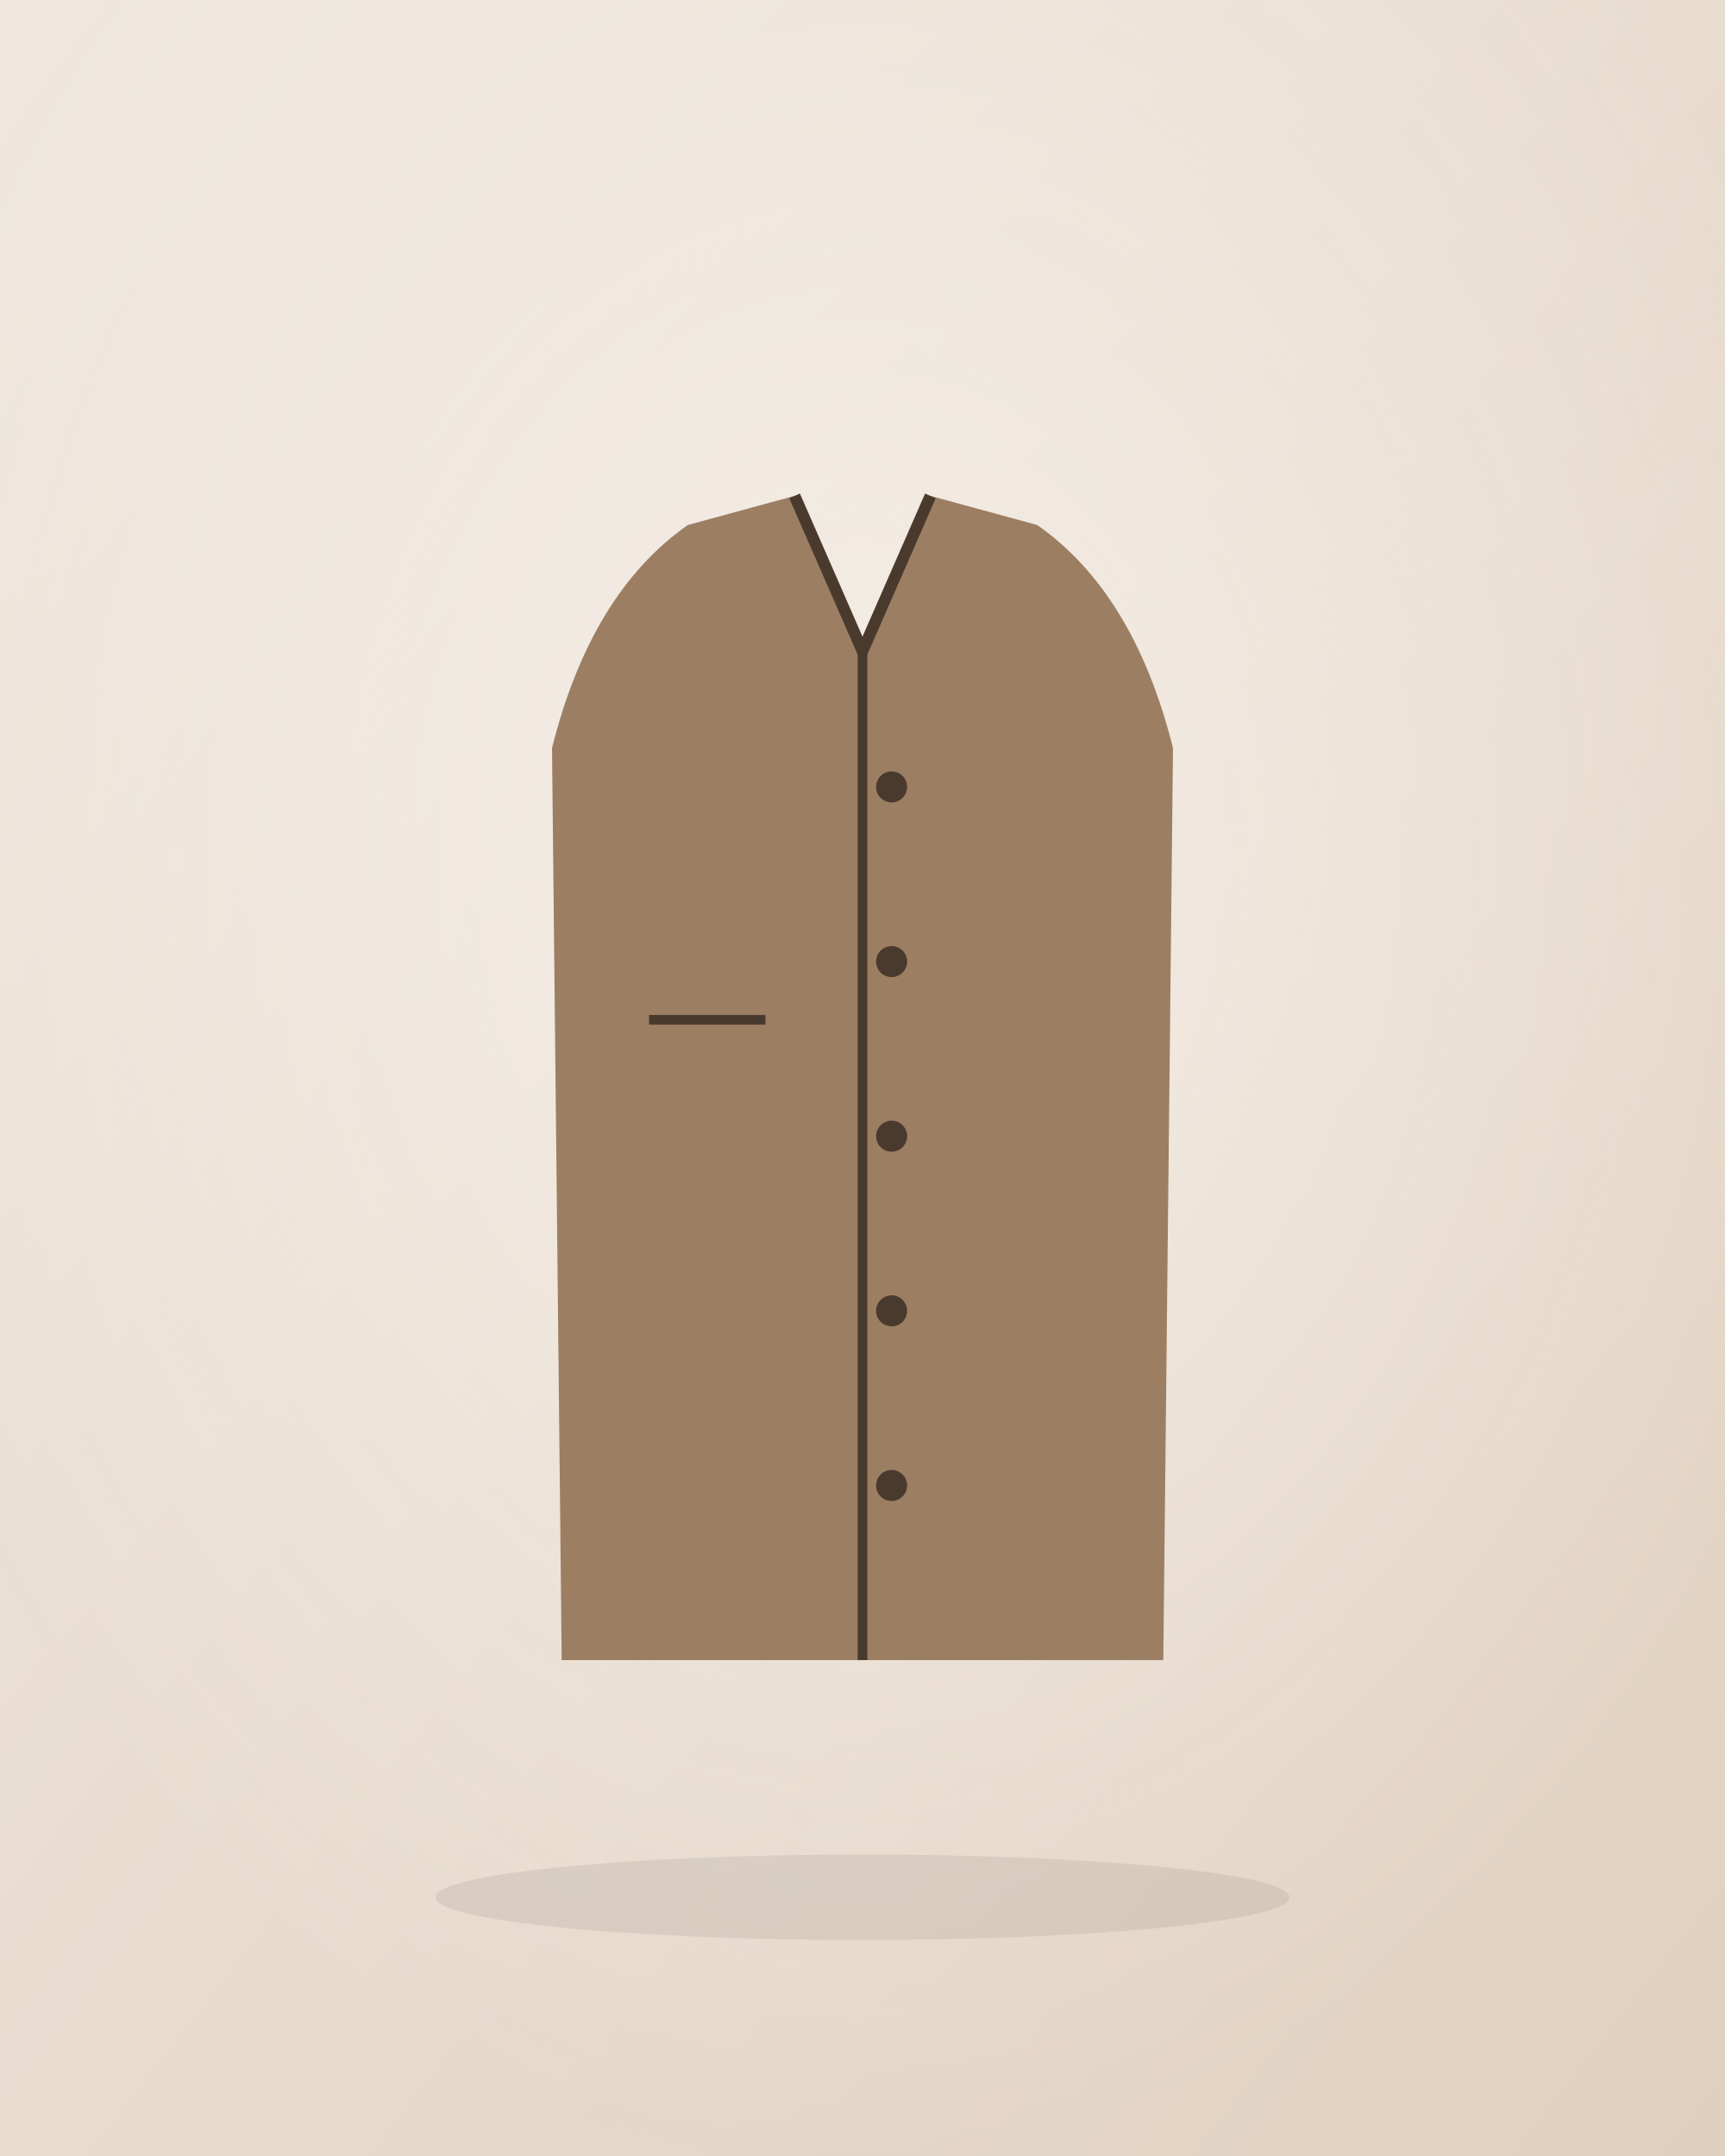
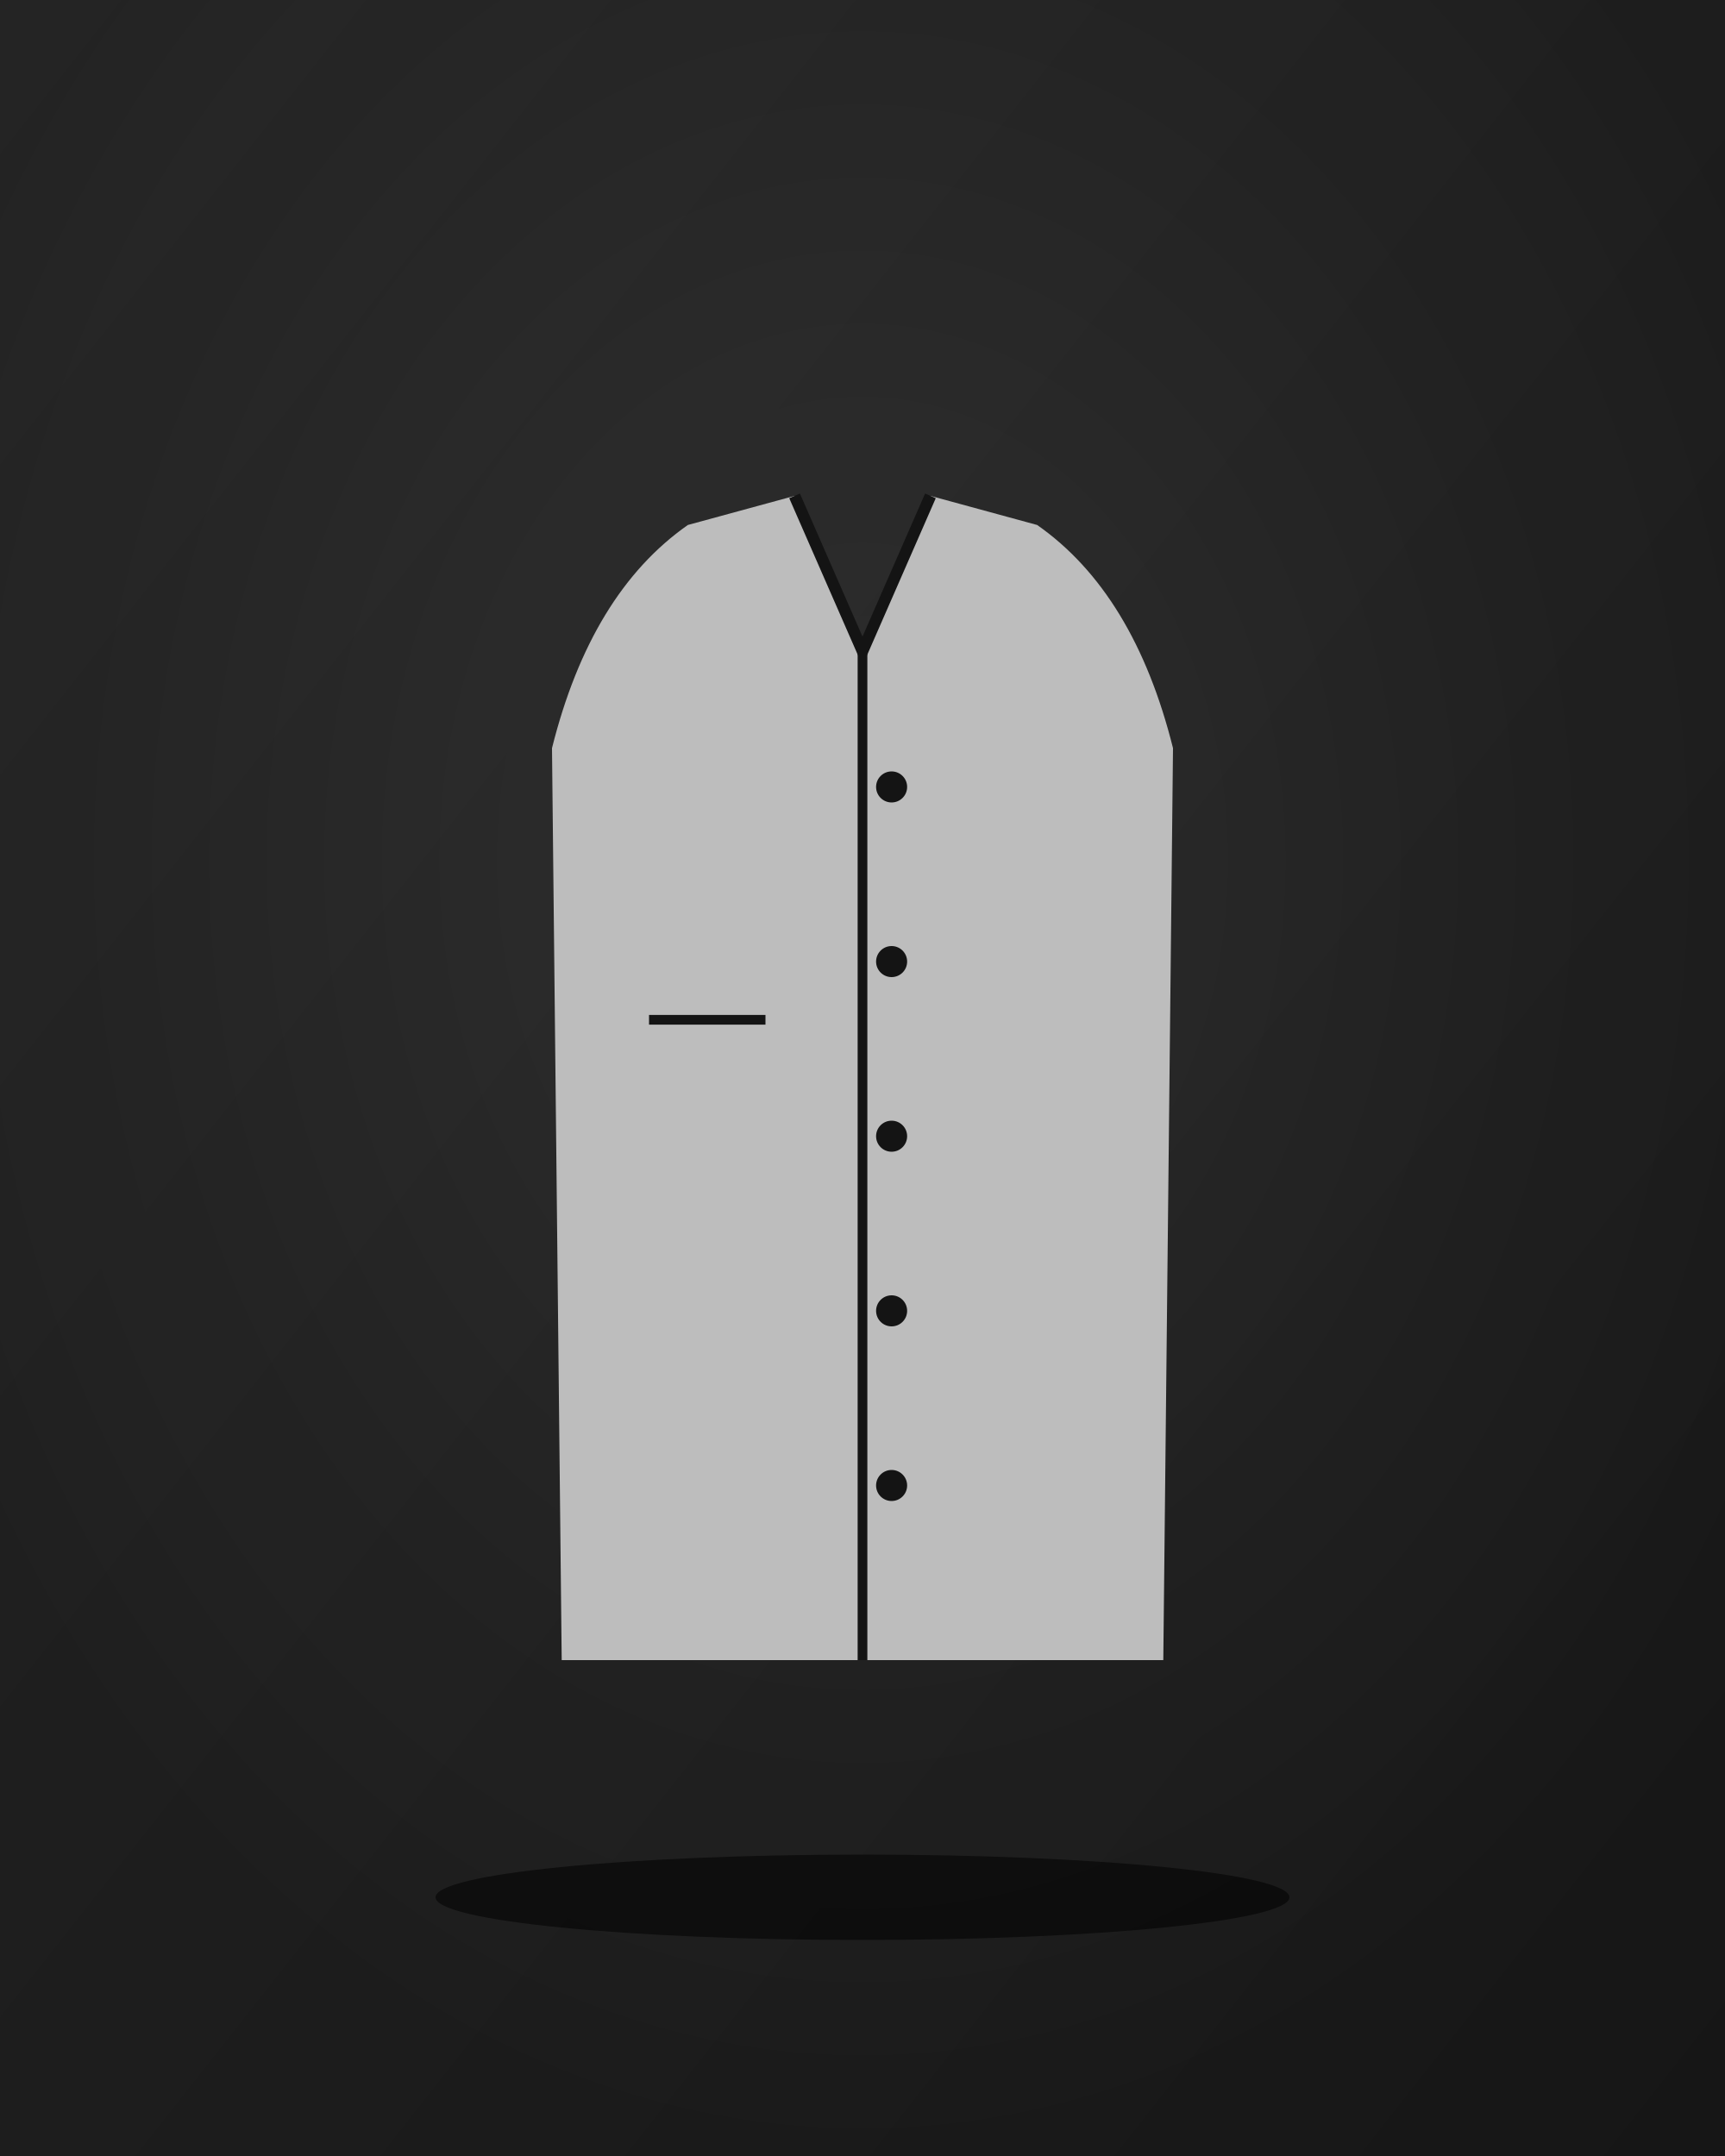
<svg xmlns="http://www.w3.org/2000/svg" viewBox="0 0 800 1000" width="800" height="1000">
  <defs>
    <linearGradient id="bg" x1="0" y1="0" x2="1" y2="1">
-       <stop offset="0" stop-color="#F0E8DF" />
-       <stop offset="1" stop-color="#E0D0BF" />
+       <stop offset="0" stop-color="#242424" />
+       <stop offset="1" stop-color="#161616" />
    </linearGradient>
    <radialGradient id="glow" cx="0.5" cy="0.4" r="0.6">
-       <stop offset="0" stop-color="#F7F2EC" stop-opacity="0.8" />
-       <stop offset="1" stop-color="#F7F2EC" stop-opacity="0" />
+       <stop offset="0" stop-color="#FFFFFF" stop-opacity="0.07" />
+       <stop offset="1" stop-color="#FFFFFF" stop-opacity="0" />
    </radialGradient>
  </defs>
  <rect width="800" height="1000" fill="url(#bg)" />
  <rect width="800" height="1000" fill="url(#glow)" />
-   <ellipse cx="400" cy="880" rx="198" ry="19.8" fill="#4A3A2E" opacity="0.10" />
+   <ellipse cx="400" cy="880" rx="198" ry="19.8" fill="#000000" opacity="0.55" />
  <g transform="translate(0 0) translate(400 500) scale(0.9) translate(-400 -500)">
-     <path fill="#9C7E63" d="M310 215 L365 200 L400 280 L435 200 L490 215 Q540 250 560 330 L555 800 L245 800 L240 330 Q260 250 310 215 Z" />
-     <path fill="none" stroke="#4A3A2E" stroke-width="6" d="M365 200 L400 280 L435 200" />
-     <path stroke="#4A3A2E" stroke-width="5" d="M400 280 L400 800" />
-     <circle cx="415" cy="350" r="8" fill="#4A3A2E" />
-     <circle cx="415" cy="440" r="8" fill="#4A3A2E" />
-     <circle cx="415" cy="530" r="8" fill="#4A3A2E" />
-     <circle cx="415" cy="620" r="8" fill="#4A3A2E" />
-     <circle cx="415" cy="710" r="8" fill="#4A3A2E" />
-     <path stroke="#4A3A2E" stroke-width="5" d="M290 470 L350 470" />
+     <path fill="#BDBDBD" d="M310 215 L365 200 L400 280 L435 200 L490 215 Q540 250 560 330 L555 800 L245 800 L240 330 Q260 250 310 215 Z" />
+     <path fill="none" stroke="#141414" stroke-width="6" d="M365 200 L400 280 L435 200" />
+     <path stroke="#141414" stroke-width="5" d="M400 280 L400 800" />
+     <circle cx="415" cy="350" r="8" fill="#141414" />
+     <circle cx="415" cy="440" r="8" fill="#141414" />
+     <circle cx="415" cy="530" r="8" fill="#141414" />
+     <circle cx="415" cy="620" r="8" fill="#141414" />
+     <circle cx="415" cy="710" r="8" fill="#141414" />
+     <path stroke="#141414" stroke-width="5" d="M290 470 L350 470" />
  </g>
</svg>
